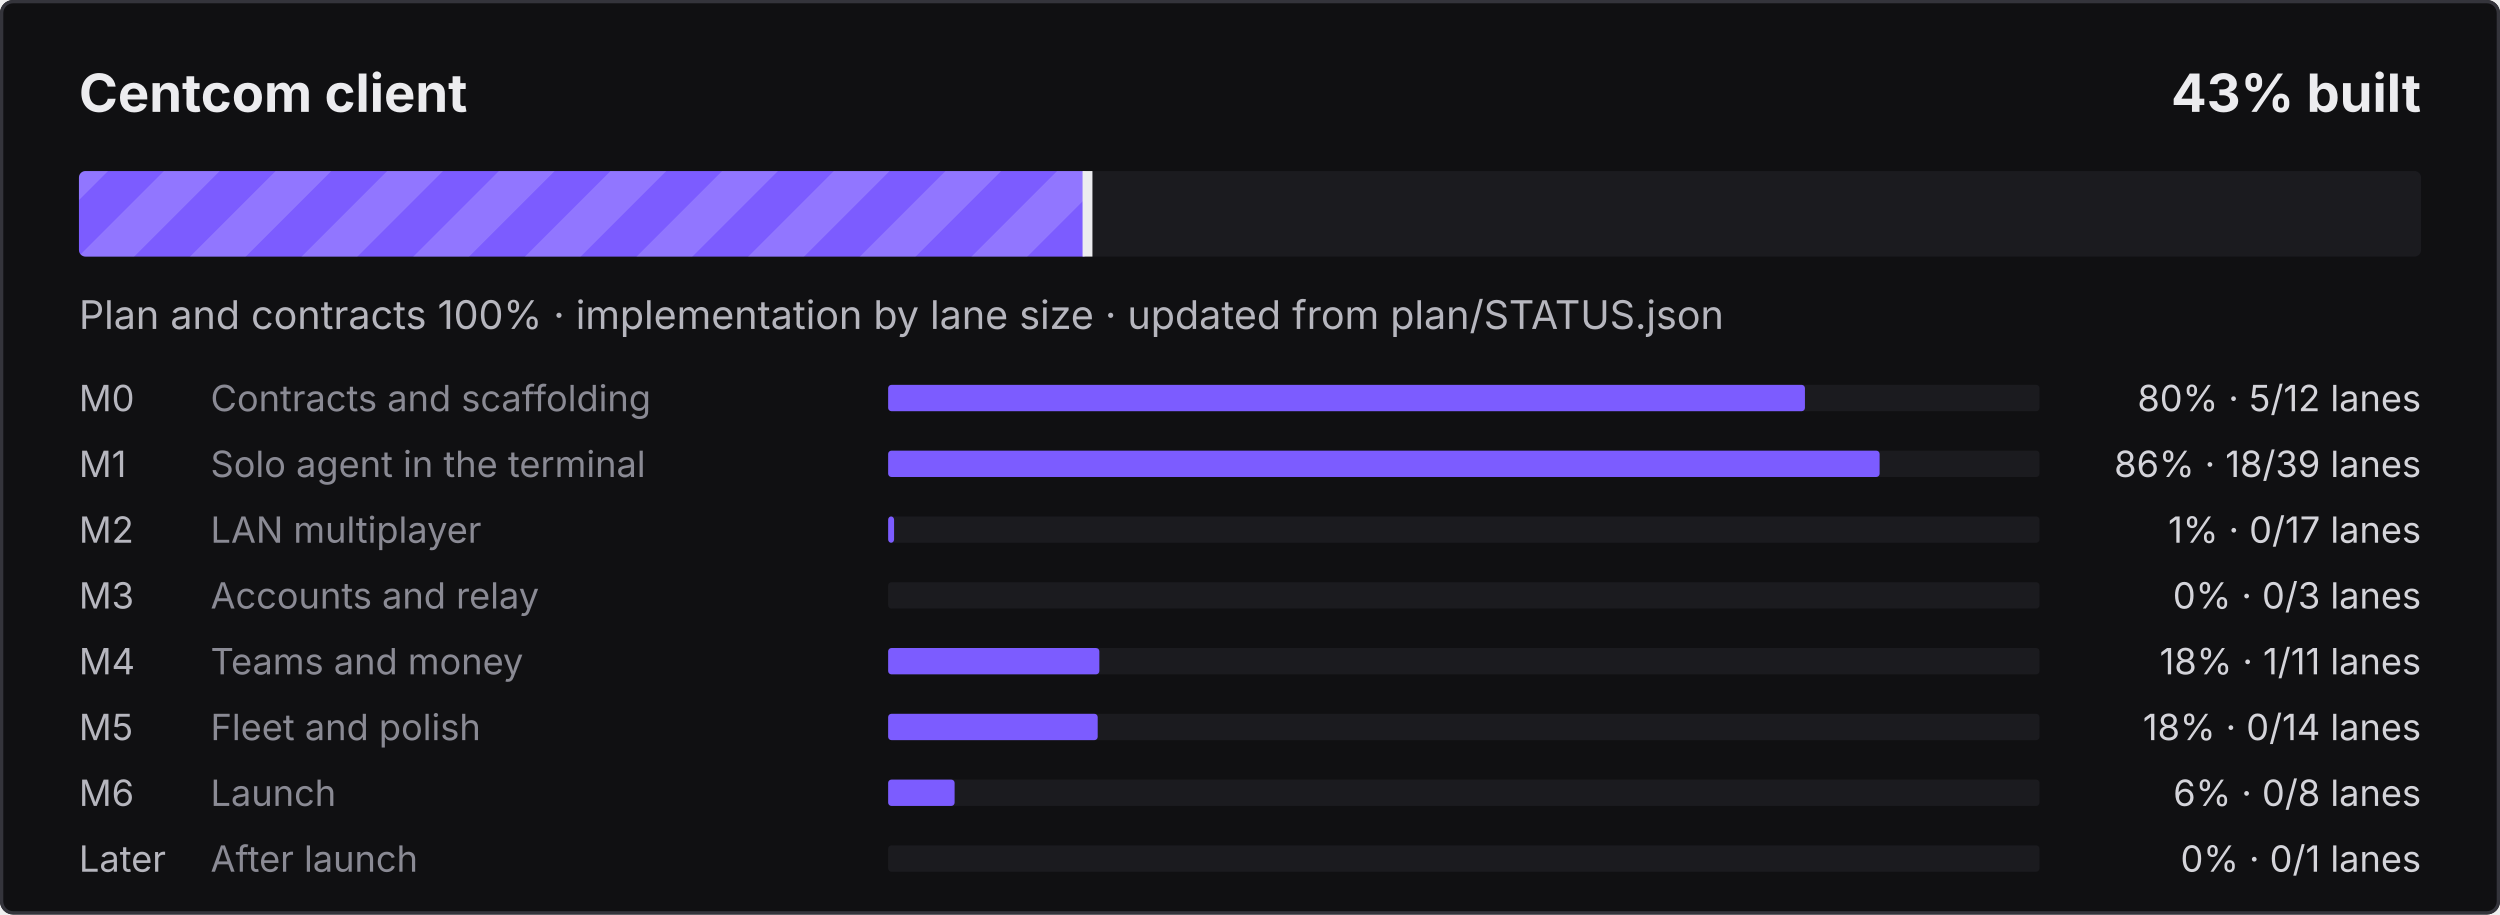
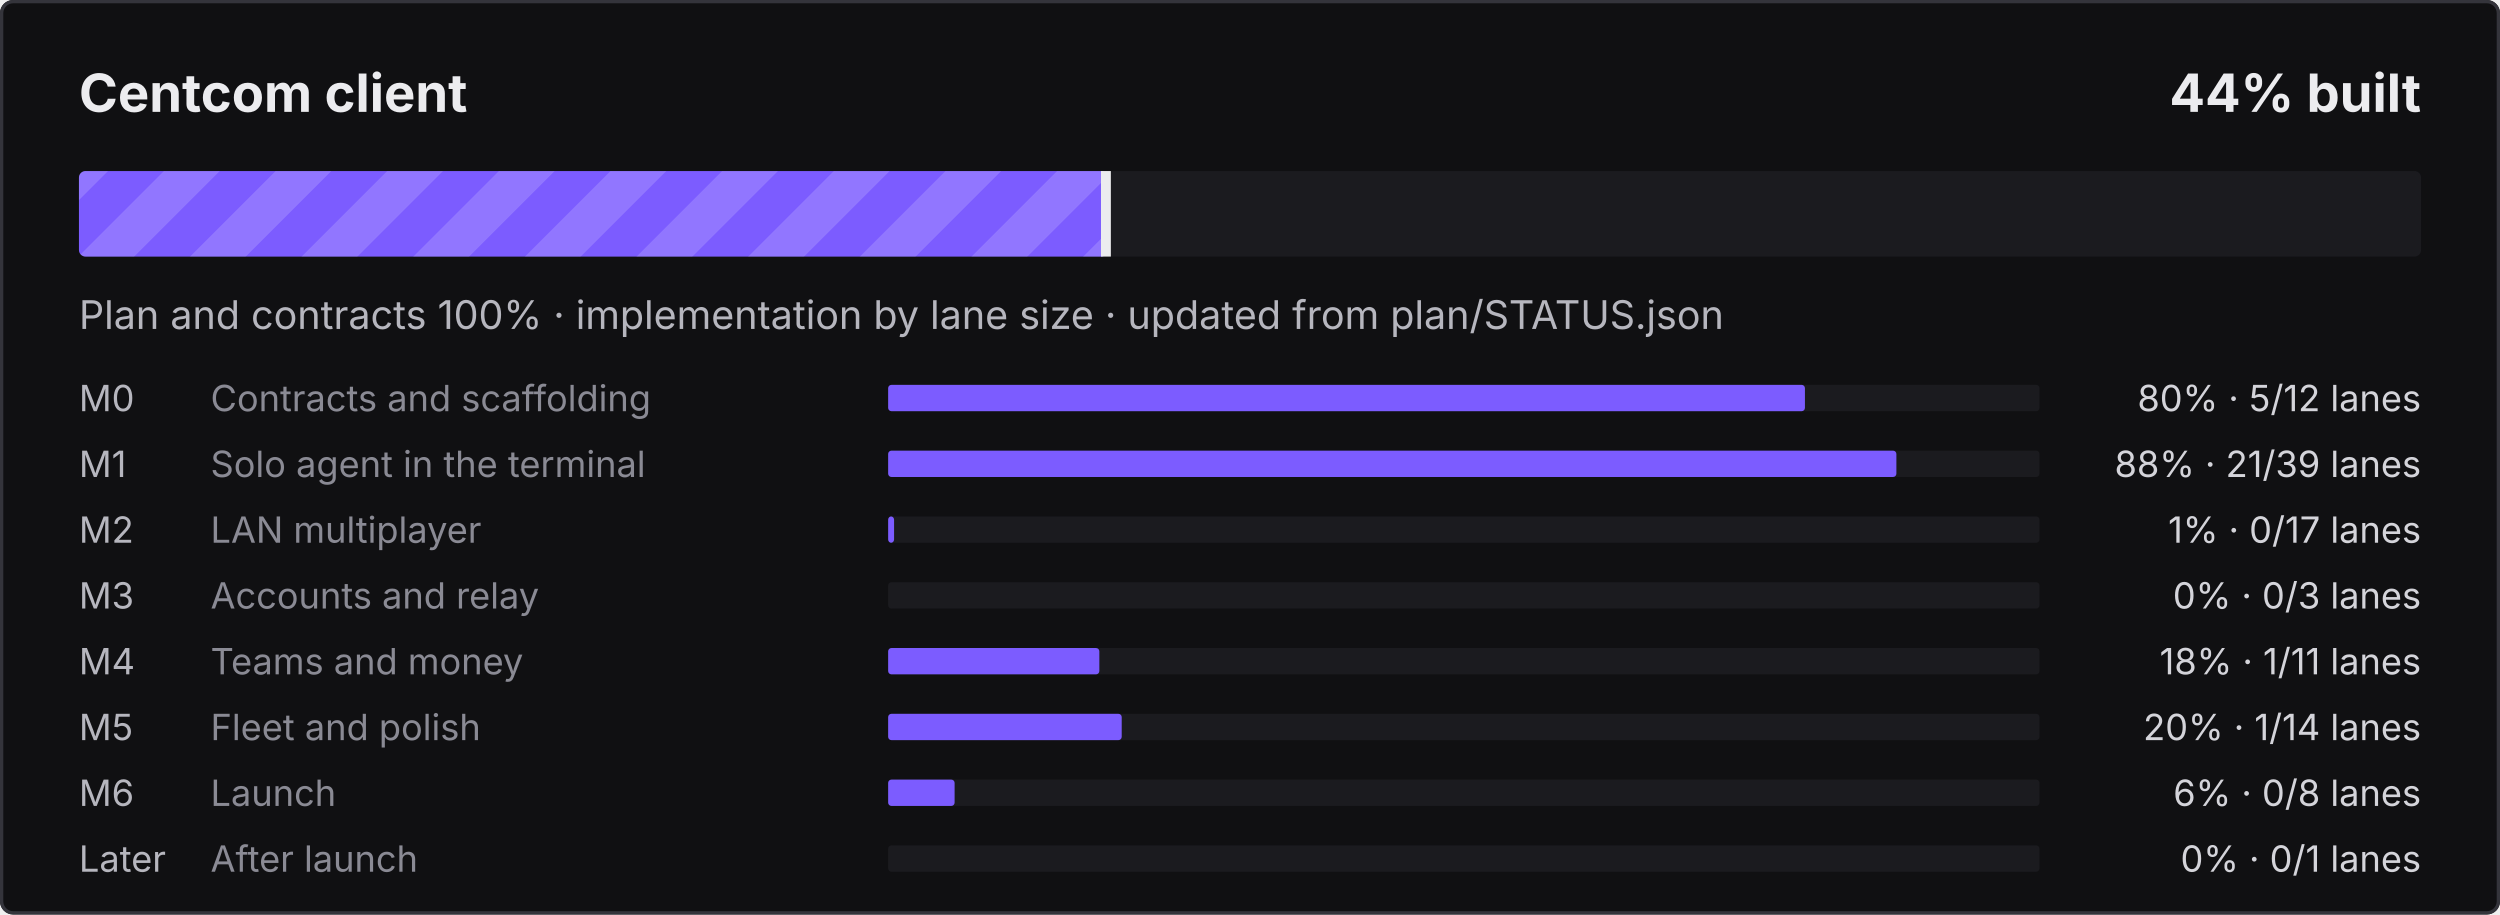
- <svg xmlns="http://www.w3.org/2000/svg" width="760" height="278" viewBox="0 0 760 278" role="img" aria-label="Centcom client: 43% built">
+ <svg xmlns="http://www.w3.org/2000/svg" width="760" height="278" viewBox="0 0 760 278" role="img" aria-label="Centcom client: 44% built">
  <defs>
    <pattern id="s" width="24" height="24" patternUnits="userSpaceOnUse" patternTransform="rotate(45)">
      <rect width="12" height="24" fill="#fff" fill-opacity=".16" />
    </pattern>
    <clipPath id="c">
      <rect x="24" y="52" width="712" height="26" rx="2" />
    </clipPath>
  </defs>
  <style>@keyframes mv{to{transform:translateX(24px)}}
.st{animation:mv .9s linear infinite}text{font-family:ui-sans-serif,system-ui,-apple-system,"Segoe UI",sans-serif}
@media (prefers-reduced-motion:reduce){.st{animation:none}}</style>
  <rect width="760" height="278" rx="4" fill="#101012" />
  <rect x=".5" y=".5" width="759" height="277" rx="3.5" fill="none" stroke="#34343B" />
  <text x="24" y="34" fill="#ECECEF" font-size="16" font-weight="700">Centcom client</text>
-   <text x="736" y="34" fill="#ECECEF" font-size="16" font-weight="700" text-anchor="end">43% built</text>
+   <text x="736" y="34" fill="#ECECEF" font-size="16" font-weight="700" text-anchor="end">44% built</text>
  <rect x="24" y="52" width="712" height="26" rx="2" fill="#1B1B1F" />
  <clipPath id="cf">
-     <rect x="24" y="52" width="307.1" height="26" rx="2" />
+     <rect x="24" y="52" width="312.7" height="26" rx="2" />
  </clipPath>
  <g clip-path="url(#cf)">
-     <rect x="24" y="52" width="307.1" height="26" fill="#7C5CFF" />
-     <rect x="0" y="52" width="355.1" height="26" fill="url(#s)" class="st" />
+     <rect x="24" y="52" width="312.7" height="26" fill="#7C5CFF" />
+     <rect x="0" y="52" width="360.7" height="26" fill="url(#s)" class="st" />
  </g>
-   <rect x="329.1" y="52" width="3" height="26" fill="#ECECEF" />
+   <rect x="334.7" y="52" width="3" height="26" fill="#ECECEF" />
  <text x="24" y="100" fill="#B6B6BE" font-size="12">Plan and contracts 100% · implementation by lane size · updated from plan/STATUS.json</text>
  <text x="24" y="125" fill="#B6B6BE" font-size="11">M0</text>
  <text x="64" y="125" fill="#8A8A94" font-size="11">Contracts and scaffolding</text>
  <rect x="270" y="117" width="350" height="8" rx="1" fill="#1B1B1F" />
  <rect x="270" y="117" width="278.7" height="8" rx="1" fill="#7C5CFF" />
  <text x="736" y="125" fill="#D4D4DA" font-size="11" text-anchor="end">80% · 5/12 lanes</text>
  <text x="24" y="145" fill="#B6B6BE" font-size="11">M1</text>
  <text x="64" y="145" fill="#8A8A94" font-size="11">Solo agent in the terminal</text>
  <rect x="270" y="137" width="350" height="8" rx="1" fill="#1B1B1F" />
-   <rect x="270" y="137" width="301.4" height="8" rx="1" fill="#7C5CFF" />
-   <text x="736" y="145" fill="#D4D4DA" font-size="11" text-anchor="end">86% · 18/39 lanes</text>
+   <rect x="270" y="137" width="306.5" height="8" rx="1" fill="#7C5CFF" />
+   <text x="736" y="145" fill="#D4D4DA" font-size="11" text-anchor="end">88% · 21/39 lanes</text>
  <text x="24" y="165" fill="#B6B6BE" font-size="11">M2</text>
  <text x="64" y="165" fill="#8A8A94" font-size="11">LAN multiplayer</text>
  <rect x="270" y="157" width="350" height="8" rx="1" fill="#1B1B1F" />
  <rect x="270" y="157" width="1.8" height="8" rx="1" fill="#7C5CFF" />
  <text x="736" y="165" fill="#D4D4DA" font-size="11" text-anchor="end">1% · 0/17 lanes</text>
  <text x="24" y="185" fill="#B6B6BE" font-size="11">M3</text>
  <text x="64" y="185" fill="#8A8A94" font-size="11">Accounts and relay</text>
  <rect x="270" y="177" width="350" height="8" rx="1" fill="#1B1B1F" />
  <text x="736" y="185" fill="#D4D4DA" font-size="11" text-anchor="end">0% · 0/3 lanes</text>
  <text x="24" y="205" fill="#B6B6BE" font-size="11">M4</text>
  <text x="64" y="205" fill="#8A8A94" font-size="11">Teams and money</text>
  <rect x="270" y="197" width="350" height="8" rx="1" fill="#1B1B1F" />
  <rect x="270" y="197" width="64.2" height="8" rx="1" fill="#7C5CFF" />
  <text x="736" y="205" fill="#D4D4DA" font-size="11" text-anchor="end">18% · 1/11 lanes</text>
  <text x="24" y="225" fill="#B6B6BE" font-size="11">M5</text>
  <text x="64" y="225" fill="#8A8A94" font-size="11">Fleet and polish</text>
  <rect x="270" y="217" width="350" height="8" rx="1" fill="#1B1B1F" />
-   <rect x="270" y="217" width="63.7" height="8" rx="1" fill="#7C5CFF" />
-   <text x="736" y="225" fill="#D4D4DA" font-size="11" text-anchor="end">18% · 0/14 lanes</text>
+   <rect x="270" y="217" width="71.0" height="8" rx="1" fill="#7C5CFF" />
+   <text x="736" y="225" fill="#D4D4DA" font-size="11" text-anchor="end">20% · 1/14 lanes</text>
  <text x="24" y="245" fill="#B6B6BE" font-size="11">M6</text>
  <text x="64" y="245" fill="#8A8A94" font-size="11">Launch</text>
  <rect x="270" y="237" width="350" height="8" rx="1" fill="#1B1B1F" />
  <rect x="270" y="237" width="20.2" height="8" rx="1" fill="#7C5CFF" />
  <text x="736" y="245" fill="#D4D4DA" font-size="11" text-anchor="end">6% · 0/8 lanes</text>
  <text x="24" y="265" fill="#B6B6BE" font-size="11">Later</text>
  <text x="64" y="265" fill="#8A8A94" font-size="11">After launch</text>
  <rect x="270" y="257" width="350" height="8" rx="1" fill="#1B1B1F" />
  <text x="736" y="265" fill="#D4D4DA" font-size="11" text-anchor="end">0% · 0/1 lanes</text>
</svg>
